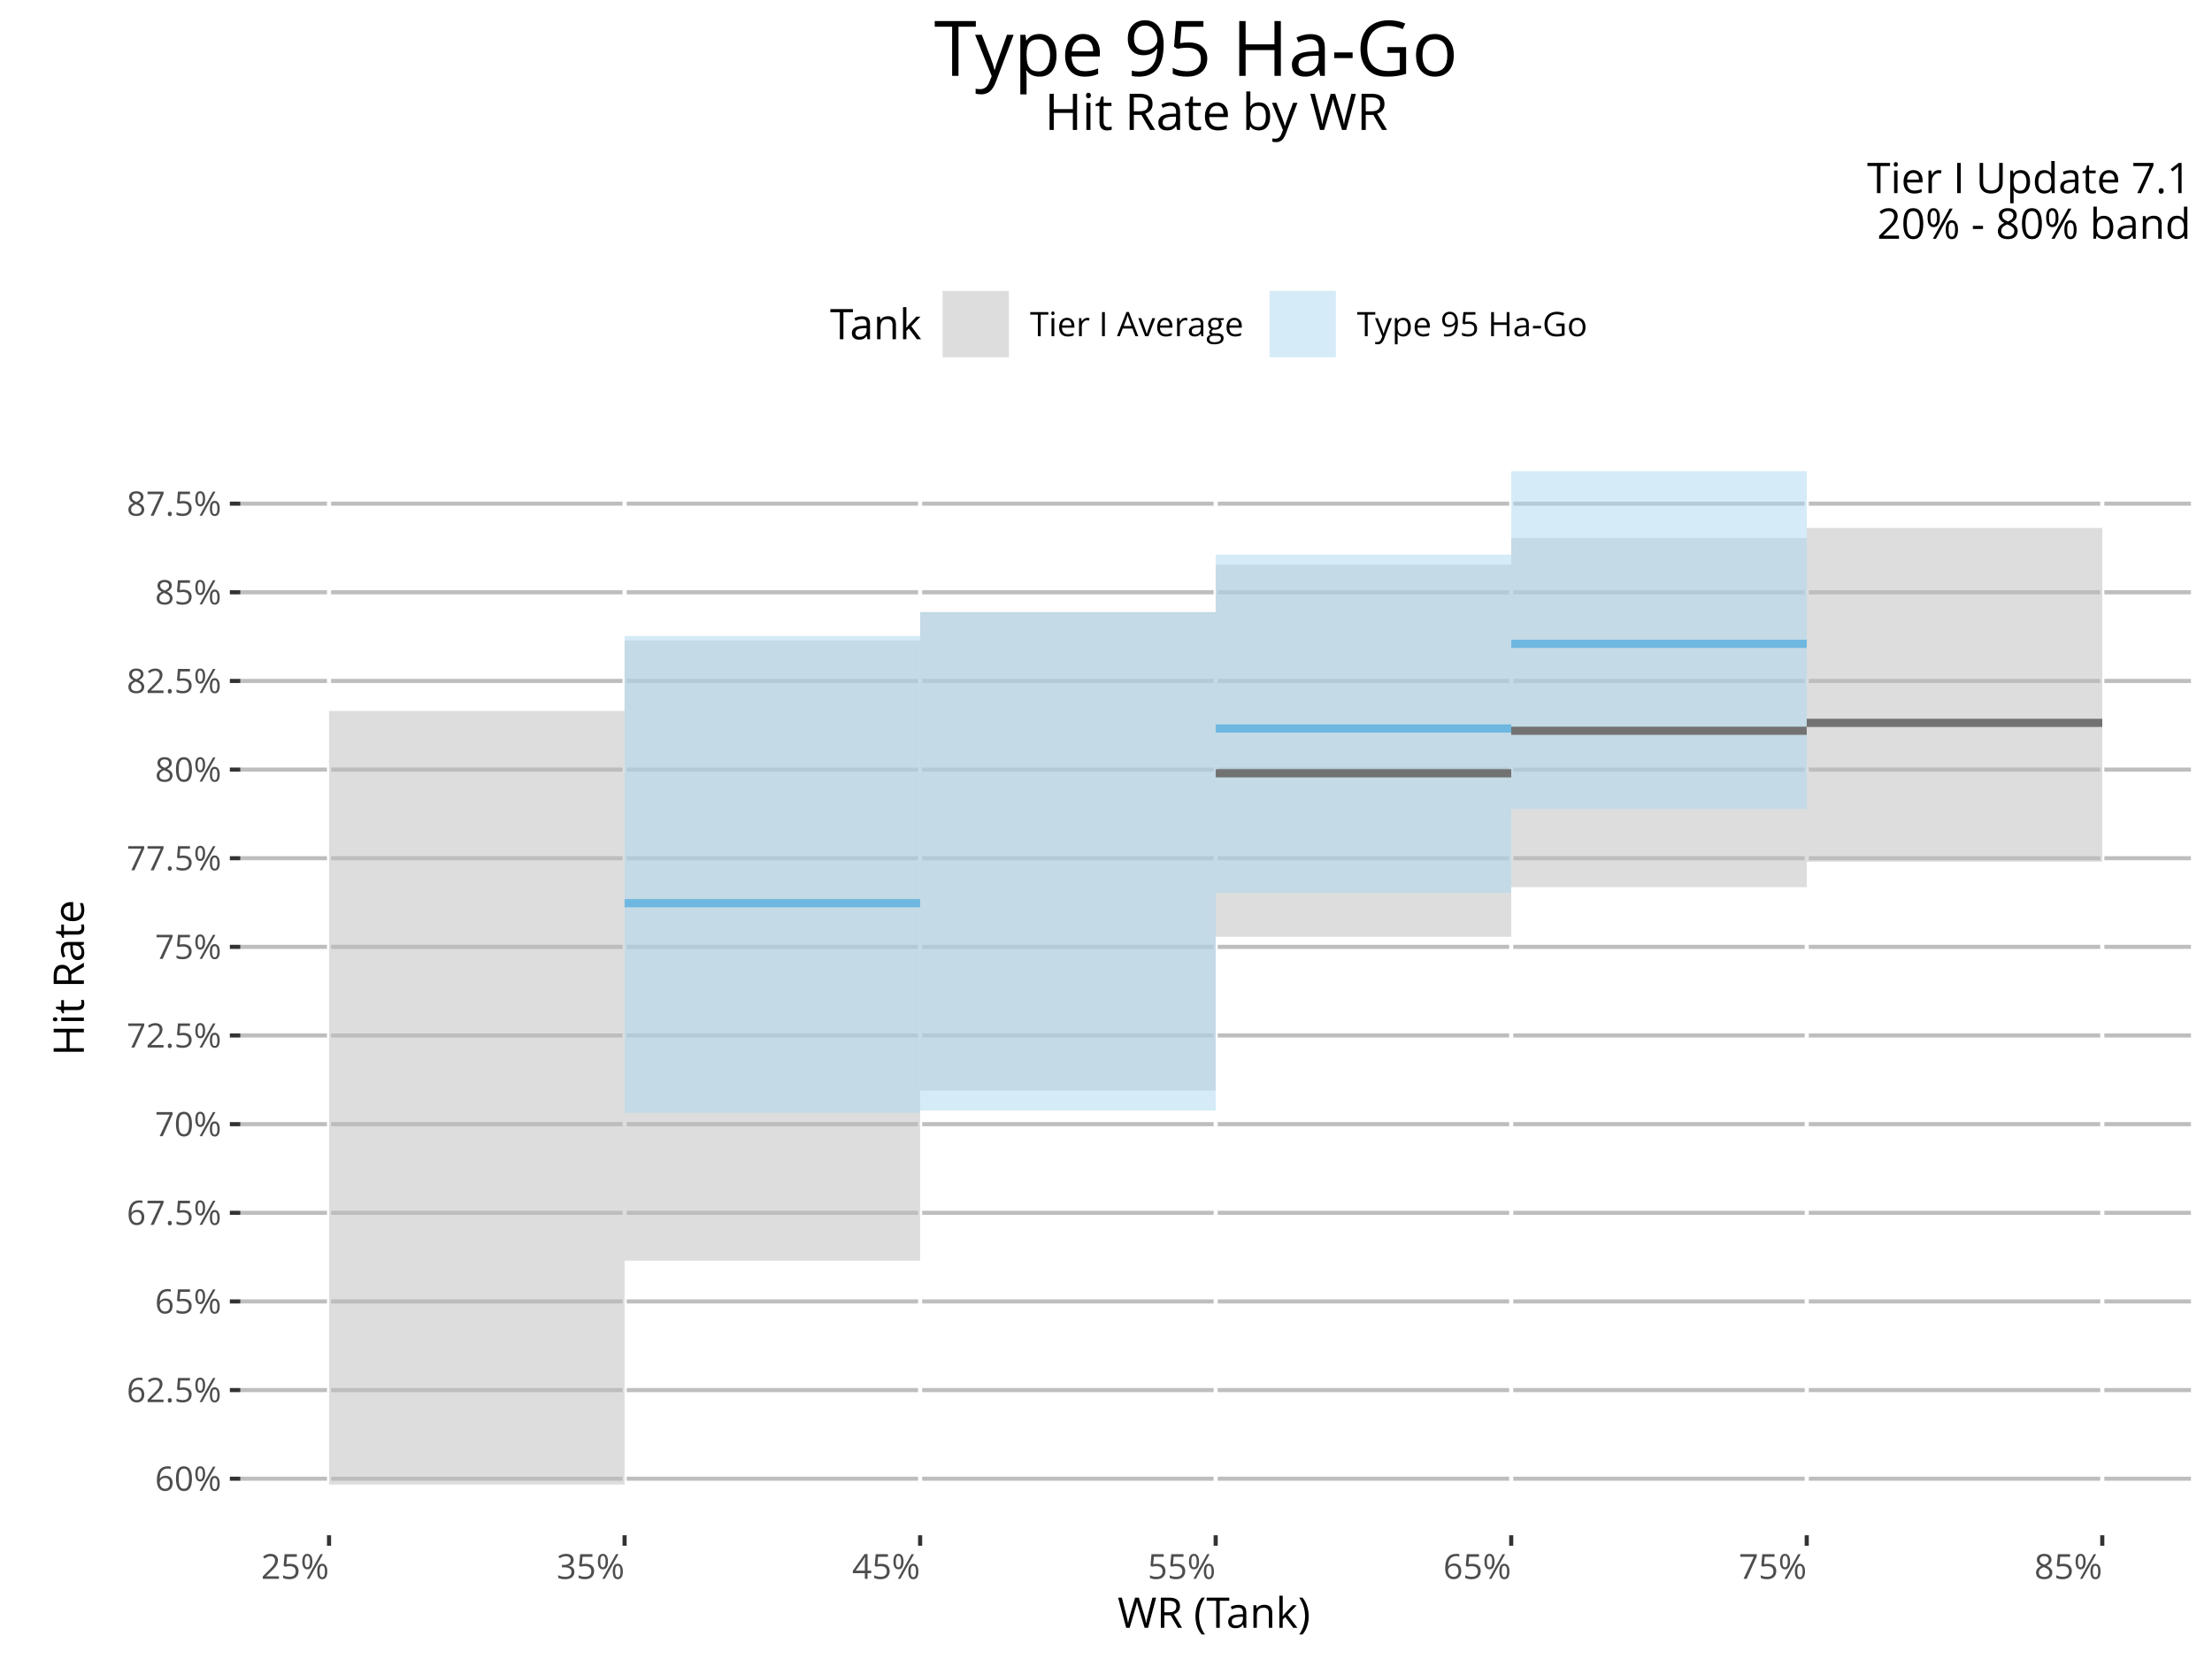
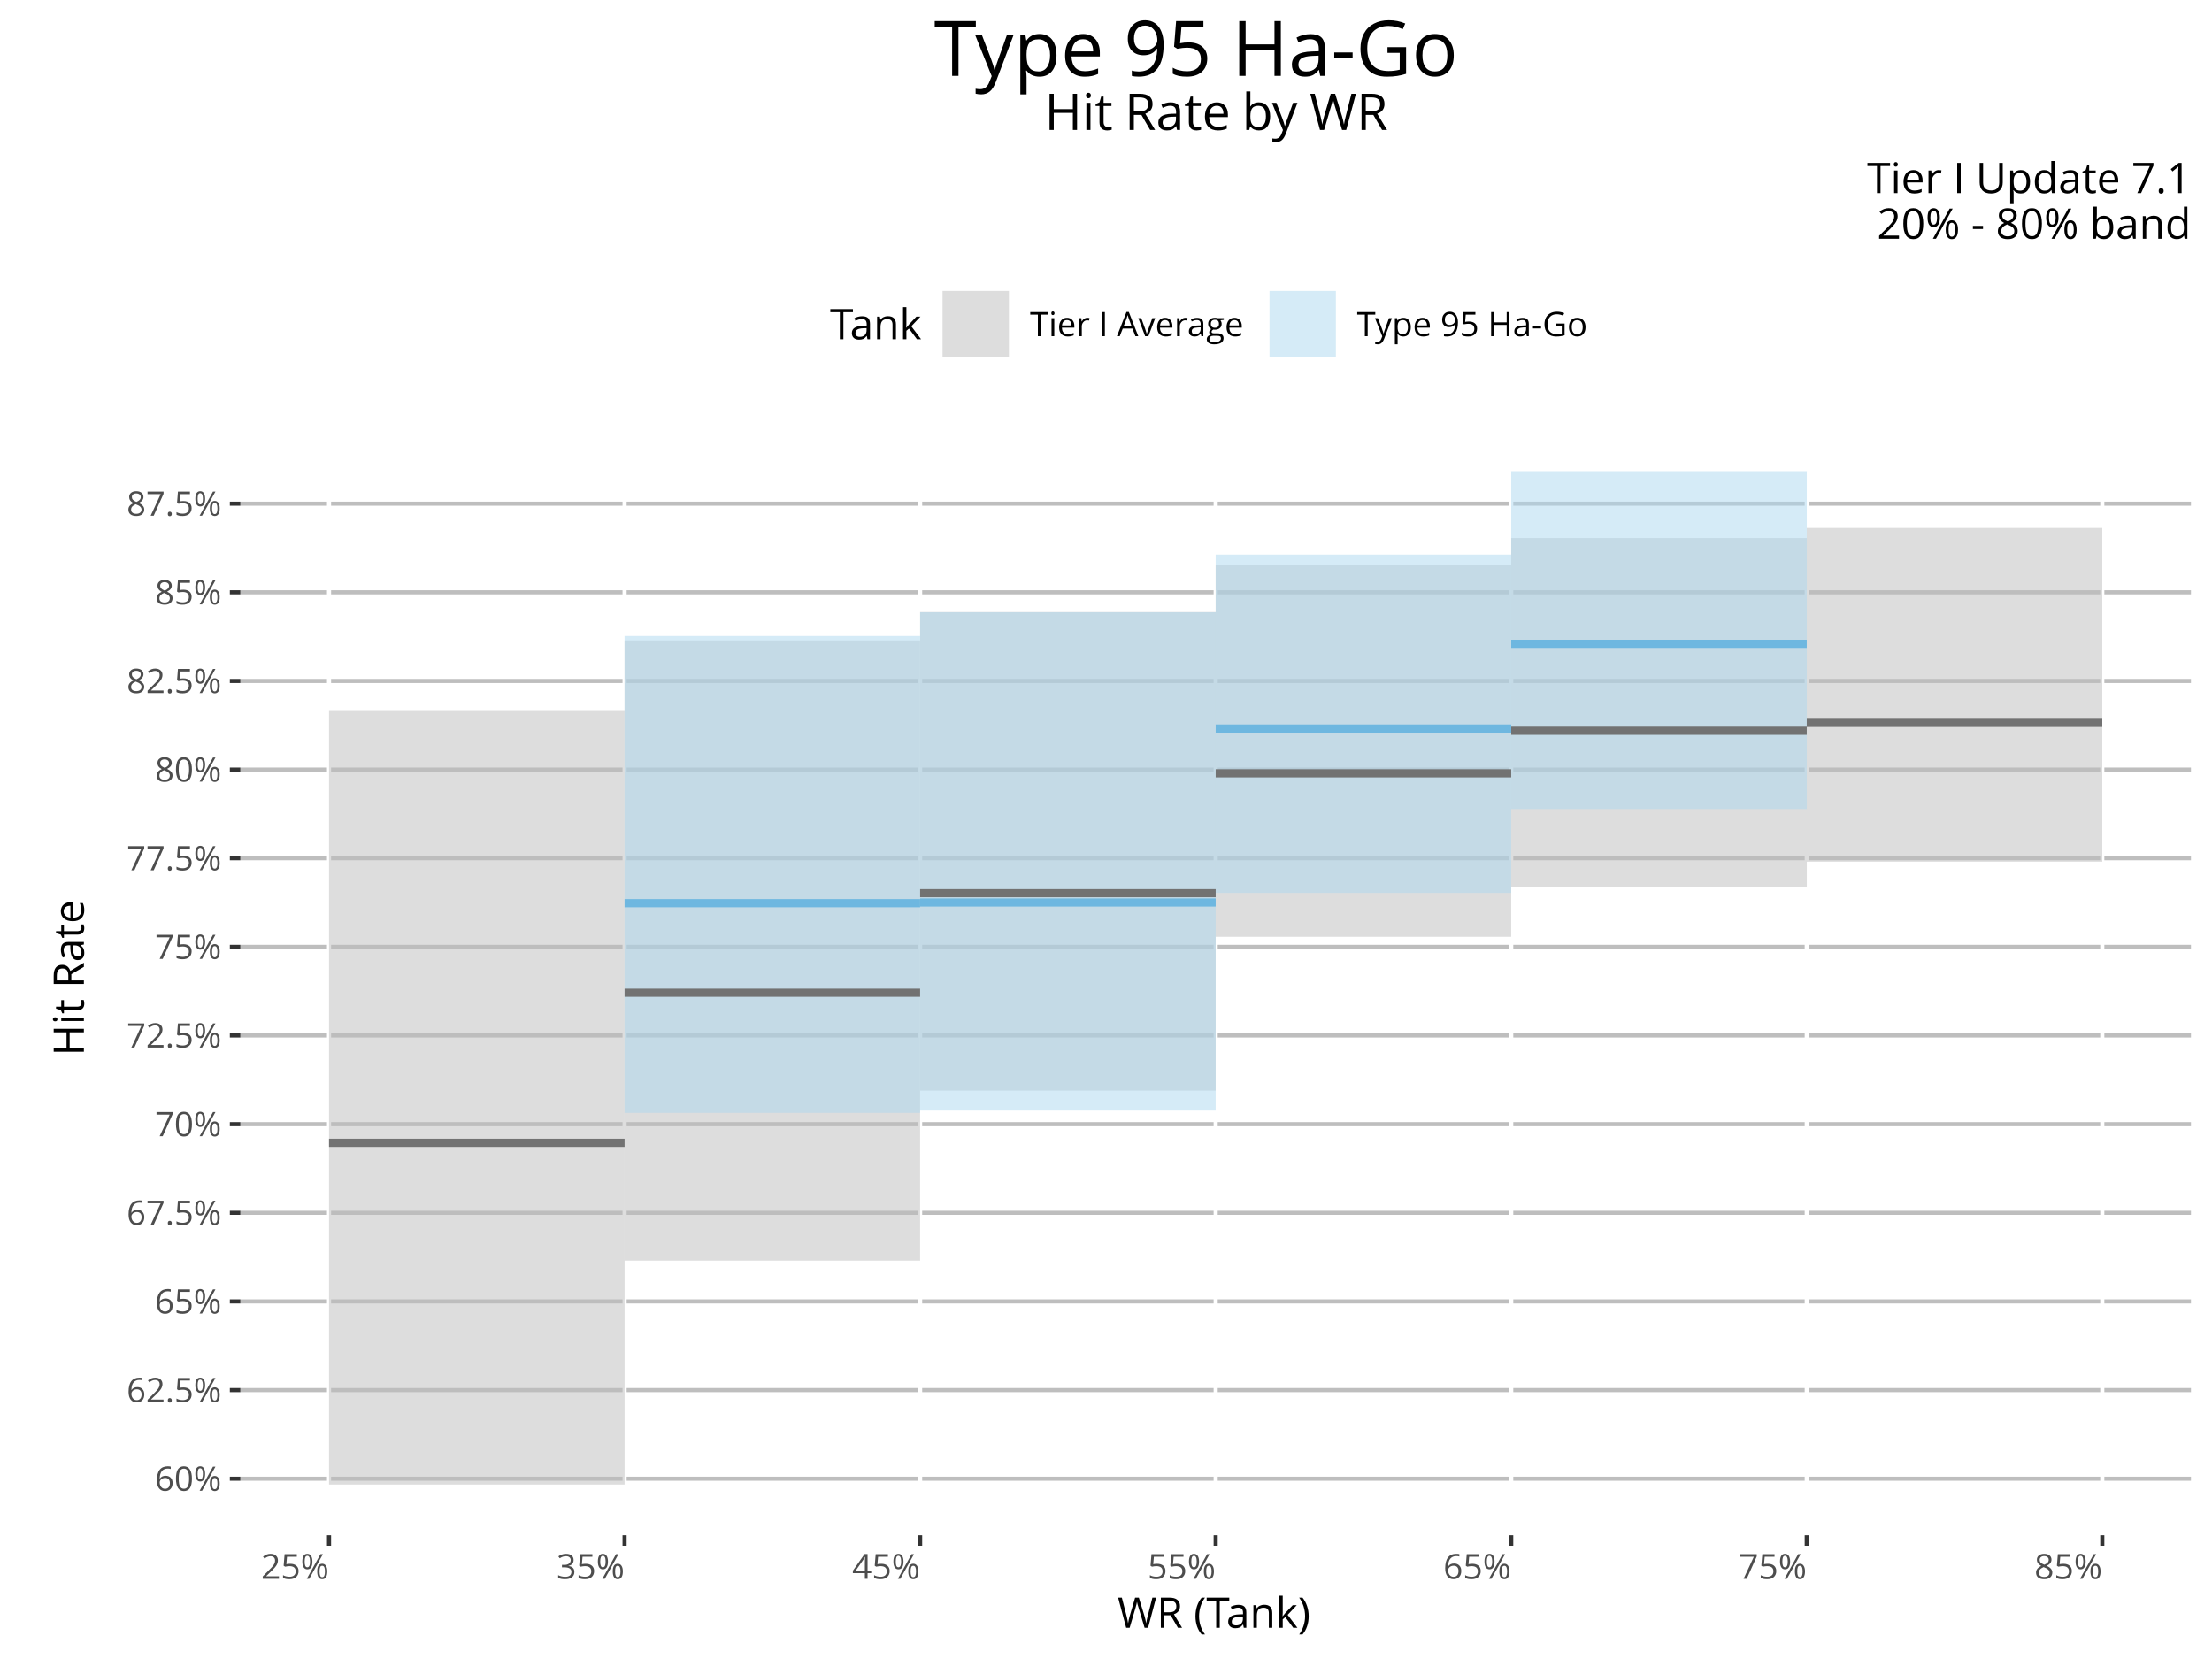
<svg xmlns="http://www.w3.org/2000/svg" viewBox="0 0 576.00 432.00">
  <defs>
    <style type="text/css">
    line, polyline, polygon, path, rect, circle {
      fill: none;
      stroke: #000000;
      stroke-linecap: round;
      stroke-linejoin: round;
      stroke-miterlimit: 10.00;
    }
  </style>
  </defs>
  <rect width="100%" height="100%" style="stroke: none; fill: #FFFFFF;" />
  <rect x="0.00" y="0.00" width="576.00" height="432.00" style="stroke-width: 1.07; stroke: #FFFFFF; fill: #FFFFFF;" />
  <defs>
    <clipPath id="cpNjIuNTl8NTcwLjUyfDM5OS43N3wxMDkuNDk=">
      <rect x="62.59" y="109.49" width="507.93" height="290.28" />
    </clipPath>
  </defs>
  <rect x="62.59" y="109.49" width="507.93" height="290.28" style="stroke-width: 1.07; stroke: none;" clip-path="url(#cpNjIuNTl8NTcwLjUyfDM5OS43N3wxMDkuNDk=)" />
  <polyline points="62.59,396.59 570.52,396.59 " style="stroke-width: 0.53; stroke: #FFFFFF; stroke-linecap: butt;" clip-path="url(#cpNjIuNTl8NTcwLjUyfDM5OS43N3wxMDkuNDk=)" />
  <polyline points="62.59,373.51 570.52,373.51 " style="stroke-width: 0.53; stroke: #FFFFFF; stroke-linecap: butt;" clip-path="url(#cpNjIuNTl8NTcwLjUyfDM5OS43N3wxMDkuNDk=)" />
  <polyline points="62.59,350.43 570.52,350.43 " style="stroke-width: 0.53; stroke: #FFFFFF; stroke-linecap: butt;" clip-path="url(#cpNjIuNTl8NTcwLjUyfDM5OS43N3wxMDkuNDk=)" />
  <polyline points="62.59,327.35 570.52,327.35 " style="stroke-width: 0.53; stroke: #FFFFFF; stroke-linecap: butt;" clip-path="url(#cpNjIuNTl8NTcwLjUyfDM5OS43N3wxMDkuNDk=)" />
  <polyline points="62.59,304.27 570.52,304.27 " style="stroke-width: 0.53; stroke: #FFFFFF; stroke-linecap: butt;" clip-path="url(#cpNjIuNTl8NTcwLjUyfDM5OS43N3wxMDkuNDk=)" />
  <polyline points="62.59,281.18 570.52,281.18 " style="stroke-width: 0.53; stroke: #FFFFFF; stroke-linecap: butt;" clip-path="url(#cpNjIuNTl8NTcwLjUyfDM5OS43N3wxMDkuNDk=)" />
  <polyline points="62.59,258.10 570.52,258.10 " style="stroke-width: 0.53; stroke: #FFFFFF; stroke-linecap: butt;" clip-path="url(#cpNjIuNTl8NTcwLjUyfDM5OS43N3wxMDkuNDk=)" />
  <polyline points="62.59,235.02 570.52,235.02 " style="stroke-width: 0.53; stroke: #FFFFFF; stroke-linecap: butt;" clip-path="url(#cpNjIuNTl8NTcwLjUyfDM5OS43N3wxMDkuNDk=)" />
  <polyline points="62.59,211.94 570.52,211.94 " style="stroke-width: 0.53; stroke: #FFFFFF; stroke-linecap: butt;" clip-path="url(#cpNjIuNTl8NTcwLjUyfDM5OS43N3wxMDkuNDk=)" />
  <polyline points="62.59,188.86 570.52,188.86 " style="stroke-width: 0.53; stroke: #FFFFFF; stroke-linecap: butt;" clip-path="url(#cpNjIuNTl8NTcwLjUyfDM5OS43N3wxMDkuNDk=)" />
  <polyline points="62.59,165.78 570.52,165.78 " style="stroke-width: 0.53; stroke: #FFFFFF; stroke-linecap: butt;" clip-path="url(#cpNjIuNTl8NTcwLjUyfDM5OS43N3wxMDkuNDk=)" />
  <polyline points="62.59,142.69 570.52,142.69 " style="stroke-width: 0.53; stroke: #FFFFFF; stroke-linecap: butt;" clip-path="url(#cpNjIuNTl8NTcwLjUyfDM5OS43N3wxMDkuNDk=)" />
  <polyline points="62.59,119.61 570.52,119.61 " style="stroke-width: 0.53; stroke: #FFFFFF; stroke-linecap: butt;" clip-path="url(#cpNjIuNTl8NTcwLjUyfDM5OS43N3wxMDkuNDk=)" />
  <polyline points="124.16,399.77 124.16,109.49 " style="stroke-width: 0.53; stroke: #FFFFFF; stroke-linecap: butt;" clip-path="url(#cpNjIuNTl8NTcwLjUyfDM5OS43N3wxMDkuNDk=)" />
  <polyline points="201.12,399.77 201.12,109.49 " style="stroke-width: 0.53; stroke: #FFFFFF; stroke-linecap: butt;" clip-path="url(#cpNjIuNTl8NTcwLjUyfDM5OS43N3wxMDkuNDk=)" />
  <polyline points="278.08,399.77 278.08,109.49 " style="stroke-width: 0.53; stroke: #FFFFFF; stroke-linecap: butt;" clip-path="url(#cpNjIuNTl8NTcwLjUyfDM5OS43N3wxMDkuNDk=)" />
  <polyline points="355.04,399.77 355.04,109.49 " style="stroke-width: 0.53; stroke: #FFFFFF; stroke-linecap: butt;" clip-path="url(#cpNjIuNTl8NTcwLjUyfDM5OS43N3wxMDkuNDk=)" />
  <polyline points="431.99,399.77 431.99,109.49 " style="stroke-width: 0.53; stroke: #FFFFFF; stroke-linecap: butt;" clip-path="url(#cpNjIuNTl8NTcwLjUyfDM5OS43N3wxMDkuNDk=)" />
  <polyline points="508.95,399.77 508.95,109.49 " style="stroke-width: 0.53; stroke: #FFFFFF; stroke-linecap: butt;" clip-path="url(#cpNjIuNTl8NTcwLjUyfDM5OS43N3wxMDkuNDk=)" />
  <polyline points="62.59,385.05 570.52,385.05 " style="stroke-width: 1.07; stroke: #BEBEBE; stroke-linecap: butt;" clip-path="url(#cpNjIuNTl8NTcwLjUyfDM5OS43N3wxMDkuNDk=)" />
  <polyline points="62.59,361.97 570.52,361.97 " style="stroke-width: 1.07; stroke: #BEBEBE; stroke-linecap: butt;" clip-path="url(#cpNjIuNTl8NTcwLjUyfDM5OS43N3wxMDkuNDk=)" />
  <polyline points="62.59,338.89 570.52,338.89 " style="stroke-width: 1.07; stroke: #BEBEBE; stroke-linecap: butt;" clip-path="url(#cpNjIuNTl8NTcwLjUyfDM5OS43N3wxMDkuNDk=)" />
  <polyline points="62.59,315.81 570.52,315.81 " style="stroke-width: 1.07; stroke: #BEBEBE; stroke-linecap: butt;" clip-path="url(#cpNjIuNTl8NTcwLjUyfDM5OS43N3wxMDkuNDk=)" />
  <polyline points="62.59,292.73 570.52,292.73 " style="stroke-width: 1.07; stroke: #BEBEBE; stroke-linecap: butt;" clip-path="url(#cpNjIuNTl8NTcwLjUyfDM5OS43N3wxMDkuNDk=)" />
  <polyline points="62.59,269.64 570.52,269.64 " style="stroke-width: 1.07; stroke: #BEBEBE; stroke-linecap: butt;" clip-path="url(#cpNjIuNTl8NTcwLjUyfDM5OS43N3wxMDkuNDk=)" />
  <polyline points="62.59,246.56 570.52,246.56 " style="stroke-width: 1.07; stroke: #BEBEBE; stroke-linecap: butt;" clip-path="url(#cpNjIuNTl8NTcwLjUyfDM5OS43N3wxMDkuNDk=)" />
  <polyline points="62.59,223.48 570.52,223.48 " style="stroke-width: 1.07; stroke: #BEBEBE; stroke-linecap: butt;" clip-path="url(#cpNjIuNTl8NTcwLjUyfDM5OS43N3wxMDkuNDk=)" />
  <polyline points="62.59,200.40 570.52,200.40 " style="stroke-width: 1.07; stroke: #BEBEBE; stroke-linecap: butt;" clip-path="url(#cpNjIuNTl8NTcwLjUyfDM5OS43N3wxMDkuNDk=)" />
  <polyline points="62.59,177.32 570.52,177.32 " style="stroke-width: 1.07; stroke: #BEBEBE; stroke-linecap: butt;" clip-path="url(#cpNjIuNTl8NTcwLjUyfDM5OS43N3wxMDkuNDk=)" />
  <polyline points="62.59,154.23 570.52,154.23 " style="stroke-width: 1.07; stroke: #BEBEBE; stroke-linecap: butt;" clip-path="url(#cpNjIuNTl8NTcwLjUyfDM5OS43N3wxMDkuNDk=)" />
  <polyline points="62.59,131.15 570.52,131.15 " style="stroke-width: 1.07; stroke: #BEBEBE; stroke-linecap: butt;" clip-path="url(#cpNjIuNTl8NTcwLjUyfDM5OS43N3wxMDkuNDk=)" />
  <polyline points="85.68,399.77 85.68,109.49 " style="stroke-width: 1.07; stroke: #FFFFFF; stroke-linecap: butt;" clip-path="url(#cpNjIuNTl8NTcwLjUyfDM5OS43N3wxMDkuNDk=)" />
  <polyline points="162.64,399.77 162.64,109.49 " style="stroke-width: 1.07; stroke: #FFFFFF; stroke-linecap: butt;" clip-path="url(#cpNjIuNTl8NTcwLjUyfDM5OS43N3wxMDkuNDk=)" />
  <polyline points="239.60,399.77 239.60,109.49 " style="stroke-width: 1.07; stroke: #FFFFFF; stroke-linecap: butt;" clip-path="url(#cpNjIuNTl8NTcwLjUyfDM5OS43N3wxMDkuNDk=)" />
  <polyline points="316.56,399.77 316.56,109.49 " style="stroke-width: 1.07; stroke: #FFFFFF; stroke-linecap: butt;" clip-path="url(#cpNjIuNTl8NTcwLjUyfDM5OS43N3wxMDkuNDk=)" />
  <polyline points="393.52,399.77 393.52,109.49 " style="stroke-width: 1.07; stroke: #FFFFFF; stroke-linecap: butt;" clip-path="url(#cpNjIuNTl8NTcwLjUyfDM5OS43N3wxMDkuNDk=)" />
  <polyline points="470.47,399.77 470.47,109.49 " style="stroke-width: 1.07; stroke: #FFFFFF; stroke-linecap: butt;" clip-path="url(#cpNjIuNTl8NTcwLjUyfDM5OS43N3wxMDkuNDk=)" />
  <polyline points="547.43,399.77 547.43,109.49 " style="stroke-width: 1.07; stroke: #FFFFFF; stroke-linecap: butt;" clip-path="url(#cpNjIuNTl8NTcwLjUyfDM5OS43N3wxMDkuNDk=)" />
  <rect x="85.68" y="185.13" width="76.96" height="201.44" style="stroke-width: 0.00; stroke: none; stroke-linecap: square; stroke-linejoin: miter; fill: #BDBDBD; fill-opacity: 0.50;" clip-path="url(#cpNjIuNTl8NTcwLjUyfDM5OS43N3wxMDkuNDk=)" />
  <rect x="162.64" y="166.76" width="76.96" height="161.51" style="stroke-width: 0.00; stroke: none; stroke-linecap: square; stroke-linejoin: miter; fill: #BDBDBD; fill-opacity: 0.50;" clip-path="url(#cpNjIuNTl8NTcwLjUyfDM5OS43N3wxMDkuNDk=)" />
  <rect x="239.60" y="159.38" width="76.96" height="124.61" style="stroke-width: 0.00; stroke: none; stroke-linecap: square; stroke-linejoin: miter; fill: #BDBDBD; fill-opacity: 0.50;" clip-path="url(#cpNjIuNTl8NTcwLjUyfDM5OS43N3wxMDkuNDk=)" />
  <rect x="316.56" y="147.05" width="76.96" height="96.89" style="stroke-width: 0.00; stroke: none; stroke-linecap: square; stroke-linejoin: miter; fill: #BDBDBD; fill-opacity: 0.50;" clip-path="url(#cpNjIuNTl8NTcwLjUyfDM5OS43N3wxMDkuNDk=)" />
  <rect x="393.52" y="140.09" width="76.96" height="90.92" style="stroke-width: 0.00; stroke: none; stroke-linecap: square; stroke-linejoin: miter; fill: #BDBDBD; fill-opacity: 0.50;" clip-path="url(#cpNjIuNTl8NTcwLjUyfDM5OS43N3wxMDkuNDk=)" />
  <rect x="470.47" y="137.47" width="76.96" height="86.91" style="stroke-width: 0.00; stroke: none; stroke-linecap: square; stroke-linejoin: miter; fill: #BDBDBD; fill-opacity: 0.50;" clip-path="url(#cpNjIuNTl8NTcwLjUyfDM5OS43N3wxMDkuNDk=)" />
  <rect x="162.64" y="165.61" width="76.96" height="124.18" style="stroke-width: 0.00; stroke: none; stroke-linecap: square; stroke-linejoin: miter; fill: #ACD8F1; fill-opacity: 0.50;" clip-path="url(#cpNjIuNTl8NTcwLjUyfDM5OS43N3wxMDkuNDk=)" />
  <rect x="239.60" y="159.43" width="76.96" height="129.76" style="stroke-width: 0.00; stroke: none; stroke-linecap: square; stroke-linejoin: miter; fill: #ACD8F1; fill-opacity: 0.50;" clip-path="url(#cpNjIuNTl8NTcwLjUyfDM5OS43N3wxMDkuNDk=)" />
  <rect x="316.56" y="144.41" width="76.96" height="88.10" style="stroke-width: 0.00; stroke: none; stroke-linecap: square; stroke-linejoin: miter; fill: #ACD8F1; fill-opacity: 0.50;" clip-path="url(#cpNjIuNTl8NTcwLjUyfDM5OS43N3wxMDkuNDk=)" />
  <rect x="393.52" y="122.69" width="76.96" height="87.97" style="stroke-width: 0.00; stroke: none; stroke-linecap: square; stroke-linejoin: miter; fill: #ACD8F1; fill-opacity: 0.50;" clip-path="url(#cpNjIuNTl8NTcwLjUyfDM5OS43N3wxMDkuNDk=)" />
+   <line x1="85.68" y1="297.58" x2="162.64" y2="297.58" style="stroke-width: 2.13; stroke: #727272; stroke-linecap: butt;" clip-path="url(#cpNjIuNTl8NTcwLjUyfDM5OS43N3wxMDkuNDk=)" />
+   <line x1="162.64" y1="258.51" x2="239.60" y2="258.51" style="stroke-width: 2.13; stroke: #727272; stroke-linecap: butt;" clip-path="url(#cpNjIuNTl8NTcwLjUyfDM5OS43N3wxMDkuNDk=)" />
+   <line x1="239.60" y1="232.58" x2="316.56" y2="232.58" style="stroke-width: 2.13; stroke: #727272; stroke-linecap: butt;" clip-path="url(#cpNjIuNTl8NTcwLjUyfDM5OS43N3wxMDkuNDk=)" />
  <line x1="316.56" y1="201.36" x2="393.52" y2="201.36" style="stroke-width: 2.13; stroke: #727272; stroke-linecap: butt;" clip-path="url(#cpNjIuNTl8NTcwLjUyfDM5OS43N3wxMDkuNDk=)" />
  <line x1="393.52" y1="190.29" x2="470.47" y2="190.29" style="stroke-width: 2.13; stroke: #727272; stroke-linecap: butt;" clip-path="url(#cpNjIuNTl8NTcwLjUyfDM5OS43N3wxMDkuNDk=)" />
  <line x1="470.47" y1="188.23" x2="547.43" y2="188.23" style="stroke-width: 2.13; stroke: #727272; stroke-linecap: butt;" clip-path="url(#cpNjIuNTl8NTcwLjUyfDM5OS43N3wxMDkuNDk=)" />
  <line x1="162.64" y1="235.18" x2="239.60" y2="235.18" style="stroke-width: 2.13; stroke: #6EB7E0; stroke-linecap: butt;" clip-path="url(#cpNjIuNTl8NTcwLjUyfDM5OS43N3wxMDkuNDk=)" />
+   <line x1="239.60" y1="235.01" x2="316.56" y2="235.01" style="stroke-width: 2.13; stroke: #6EB7E0; stroke-linecap: butt;" clip-path="url(#cpNjIuNTl8NTcwLjUyfDM5OS43N3wxMDkuNDk=)" />
  <line x1="316.56" y1="189.70" x2="393.52" y2="189.70" style="stroke-width: 2.13; stroke: #6EB7E0; stroke-linecap: butt;" clip-path="url(#cpNjIuNTl8NTcwLjUyfDM5OS43N3wxMDkuNDk=)" />
  <line x1="393.52" y1="167.65" x2="470.47" y2="167.65" style="stroke-width: 2.13; stroke: #6EB7E0; stroke-linecap: butt;" clip-path="url(#cpNjIuNTl8NTcwLjUyfDM5OS43N3wxMDkuNDk=)" />
  <defs>
    <clipPath id="cpMC4wMHw1NzYuMDB8NDMyLjAwfDAuMDA=">
      <rect x="0.00" y="0.00" width="576.00" height="432.00" />
    </clipPath>
  </defs>
  <g clip-path="url(#cpMC4wMHw1NzYuMDB8NDMyLjAwfDAuMDA=)">
    <text x="40.35" y="388.19" style="font-size: 8.80px; fill: #4D4D4D; font-family: Open Sans;" textLength="17.31px" lengthAdjust="spacingAndGlyphs">60%</text>
  </g>
  <g clip-path="url(#cpMC4wMHw1NzYuMDB8NDMyLjAwfDAuMDA=)">
    <text x="32.98" y="365.11" style="font-size: 8.80px; fill: #4D4D4D; font-family: Open Sans;" textLength="24.68px" lengthAdjust="spacingAndGlyphs">62.5%</text>
  </g>
  <g clip-path="url(#cpMC4wMHw1NzYuMDB8NDMyLjAwfDAuMDA=)">
    <text x="40.35" y="342.03" style="font-size: 8.80px; fill: #4D4D4D; font-family: Open Sans;" textLength="17.31px" lengthAdjust="spacingAndGlyphs">65%</text>
  </g>
  <g clip-path="url(#cpMC4wMHw1NzYuMDB8NDMyLjAwfDAuMDA=)">
    <text x="32.98" y="318.95" style="font-size: 8.80px; fill: #4D4D4D; font-family: Open Sans;" textLength="24.68px" lengthAdjust="spacingAndGlyphs">67.5%</text>
  </g>
  <g clip-path="url(#cpMC4wMHw1NzYuMDB8NDMyLjAwfDAuMDA=)">
    <text x="40.35" y="295.87" style="font-size: 8.80px; fill: #4D4D4D; font-family: Open Sans;" textLength="17.31px" lengthAdjust="spacingAndGlyphs">70%</text>
  </g>
  <g clip-path="url(#cpMC4wMHw1NzYuMDB8NDMyLjAwfDAuMDA=)">
    <text x="32.98" y="272.78" style="font-size: 8.80px; fill: #4D4D4D; font-family: Open Sans;" textLength="24.68px" lengthAdjust="spacingAndGlyphs">72.5%</text>
  </g>
  <g clip-path="url(#cpMC4wMHw1NzYuMDB8NDMyLjAwfDAuMDA=)">
    <text x="40.35" y="249.70" style="font-size: 8.80px; fill: #4D4D4D; font-family: Open Sans;" textLength="17.31px" lengthAdjust="spacingAndGlyphs">75%</text>
  </g>
  <g clip-path="url(#cpMC4wMHw1NzYuMDB8NDMyLjAwfDAuMDA=)">
    <text x="32.98" y="226.62" style="font-size: 8.80px; fill: #4D4D4D; font-family: Open Sans;" textLength="24.68px" lengthAdjust="spacingAndGlyphs">77.5%</text>
  </g>
  <g clip-path="url(#cpMC4wMHw1NzYuMDB8NDMyLjAwfDAuMDA=)">
    <text x="40.35" y="203.54" style="font-size: 8.80px; fill: #4D4D4D; font-family: Open Sans;" textLength="17.31px" lengthAdjust="spacingAndGlyphs">80%</text>
  </g>
  <g clip-path="url(#cpMC4wMHw1NzYuMDB8NDMyLjAwfDAuMDA=)">
    <text x="32.98" y="180.46" style="font-size: 8.80px; fill: #4D4D4D; font-family: Open Sans;" textLength="24.68px" lengthAdjust="spacingAndGlyphs">82.5%</text>
  </g>
  <g clip-path="url(#cpMC4wMHw1NzYuMDB8NDMyLjAwfDAuMDA=)">
    <text x="40.35" y="157.38" style="font-size: 8.80px; fill: #4D4D4D; font-family: Open Sans;" textLength="17.31px" lengthAdjust="spacingAndGlyphs">85%</text>
  </g>
  <g clip-path="url(#cpMC4wMHw1NzYuMDB8NDMyLjAwfDAuMDA=)">
    <text x="32.98" y="134.29" style="font-size: 8.80px; fill: #4D4D4D; font-family: Open Sans;" textLength="24.68px" lengthAdjust="spacingAndGlyphs">87.5%</text>
  </g>
  <polyline points="59.85,385.05 62.59,385.05 " style="stroke-width: 1.07; stroke: #333333; stroke-linecap: butt;" clip-path="url(#cpMC4wMHw1NzYuMDB8NDMyLjAwfDAuMDA=)" />
  <polyline points="59.85,361.97 62.59,361.97 " style="stroke-width: 1.07; stroke: #333333; stroke-linecap: butt;" clip-path="url(#cpMC4wMHw1NzYuMDB8NDMyLjAwfDAuMDA=)" />
  <polyline points="59.85,338.89 62.59,338.89 " style="stroke-width: 1.07; stroke: #333333; stroke-linecap: butt;" clip-path="url(#cpMC4wMHw1NzYuMDB8NDMyLjAwfDAuMDA=)" />
  <polyline points="59.85,315.81 62.59,315.81 " style="stroke-width: 1.07; stroke: #333333; stroke-linecap: butt;" clip-path="url(#cpMC4wMHw1NzYuMDB8NDMyLjAwfDAuMDA=)" />
  <polyline points="59.85,292.73 62.59,292.73 " style="stroke-width: 1.07; stroke: #333333; stroke-linecap: butt;" clip-path="url(#cpMC4wMHw1NzYuMDB8NDMyLjAwfDAuMDA=)" />
  <polyline points="59.85,269.64 62.59,269.64 " style="stroke-width: 1.07; stroke: #333333; stroke-linecap: butt;" clip-path="url(#cpMC4wMHw1NzYuMDB8NDMyLjAwfDAuMDA=)" />
  <polyline points="59.85,246.56 62.59,246.56 " style="stroke-width: 1.07; stroke: #333333; stroke-linecap: butt;" clip-path="url(#cpMC4wMHw1NzYuMDB8NDMyLjAwfDAuMDA=)" />
  <polyline points="59.85,223.48 62.59,223.48 " style="stroke-width: 1.07; stroke: #333333; stroke-linecap: butt;" clip-path="url(#cpMC4wMHw1NzYuMDB8NDMyLjAwfDAuMDA=)" />
  <polyline points="59.85,200.40 62.59,200.40 " style="stroke-width: 1.07; stroke: #333333; stroke-linecap: butt;" clip-path="url(#cpMC4wMHw1NzYuMDB8NDMyLjAwfDAuMDA=)" />
  <polyline points="59.85,177.32 62.59,177.32 " style="stroke-width: 1.07; stroke: #333333; stroke-linecap: butt;" clip-path="url(#cpMC4wMHw1NzYuMDB8NDMyLjAwfDAuMDA=)" />
  <polyline points="59.85,154.23 62.59,154.23 " style="stroke-width: 1.07; stroke: #333333; stroke-linecap: butt;" clip-path="url(#cpMC4wMHw1NzYuMDB8NDMyLjAwfDAuMDA=)" />
  <polyline points="59.85,131.15 62.59,131.15 " style="stroke-width: 1.07; stroke: #333333; stroke-linecap: butt;" clip-path="url(#cpMC4wMHw1NzYuMDB8NDMyLjAwfDAuMDA=)" />
  <polyline points="85.68,402.51 85.68,399.77 " style="stroke-width: 1.07; stroke: #333333; stroke-linecap: butt;" clip-path="url(#cpMC4wMHw1NzYuMDB8NDMyLjAwfDAuMDA=)" />
  <polyline points="162.64,402.51 162.64,399.77 " style="stroke-width: 1.07; stroke: #333333; stroke-linecap: butt;" clip-path="url(#cpMC4wMHw1NzYuMDB8NDMyLjAwfDAuMDA=)" />
  <polyline points="239.60,402.51 239.60,399.77 " style="stroke-width: 1.07; stroke: #333333; stroke-linecap: butt;" clip-path="url(#cpMC4wMHw1NzYuMDB8NDMyLjAwfDAuMDA=)" />
  <polyline points="316.56,402.51 316.56,399.77 " style="stroke-width: 1.07; stroke: #333333; stroke-linecap: butt;" clip-path="url(#cpMC4wMHw1NzYuMDB8NDMyLjAwfDAuMDA=)" />
  <polyline points="393.52,402.51 393.52,399.77 " style="stroke-width: 1.07; stroke: #333333; stroke-linecap: butt;" clip-path="url(#cpMC4wMHw1NzYuMDB8NDMyLjAwfDAuMDA=)" />
  <polyline points="470.47,402.51 470.47,399.77 " style="stroke-width: 1.07; stroke: #333333; stroke-linecap: butt;" clip-path="url(#cpMC4wMHw1NzYuMDB8NDMyLjAwfDAuMDA=)" />
  <polyline points="547.43,402.51 547.43,399.77 " style="stroke-width: 1.07; stroke: #333333; stroke-linecap: butt;" clip-path="url(#cpMC4wMHw1NzYuMDB8NDMyLjAwfDAuMDA=)" />
  <g clip-path="url(#cpMC4wMHw1NzYuMDB8NDMyLjAwfDAuMDA=)">
    <text x="67.98" y="411.13" style="font-size: 9.00px; fill: #4D4D4D; font-family: Open Sans;" textLength="17.70px" lengthAdjust="spacingAndGlyphs">25%</text>
  </g>
  <g clip-path="url(#cpMC4wMHw1NzYuMDB8NDMyLjAwfDAuMDA=)">
    <text x="144.94" y="411.13" style="font-size: 9.00px; fill: #4D4D4D; font-family: Open Sans;" textLength="17.70px" lengthAdjust="spacingAndGlyphs">35%</text>
  </g>
  <g clip-path="url(#cpMC4wMHw1NzYuMDB8NDMyLjAwfDAuMDA=)">
    <text x="221.90" y="411.13" style="font-size: 9.00px; fill: #4D4D4D; font-family: Open Sans;" textLength="17.70px" lengthAdjust="spacingAndGlyphs">45%</text>
  </g>
  <g clip-path="url(#cpMC4wMHw1NzYuMDB8NDMyLjAwfDAuMDA=)">
    <text x="298.86" y="411.13" style="font-size: 9.00px; fill: #4D4D4D; font-family: Open Sans;" textLength="17.70px" lengthAdjust="spacingAndGlyphs">55%</text>
  </g>
  <g clip-path="url(#cpMC4wMHw1NzYuMDB8NDMyLjAwfDAuMDA=)">
    <text x="375.81" y="411.13" style="font-size: 9.00px; fill: #4D4D4D; font-family: Open Sans;" textLength="17.70px" lengthAdjust="spacingAndGlyphs">65%</text>
  </g>
  <g clip-path="url(#cpMC4wMHw1NzYuMDB8NDMyLjAwfDAuMDA=)">
    <text x="452.77" y="411.13" style="font-size: 9.00px; fill: #4D4D4D; font-family: Open Sans;" textLength="17.70px" lengthAdjust="spacingAndGlyphs">75%</text>
  </g>
  <g clip-path="url(#cpMC4wMHw1NzYuMDB8NDMyLjAwfDAuMDA=)">
    <text x="529.73" y="411.13" style="font-size: 9.00px; fill: #4D4D4D; font-family: Open Sans;" textLength="17.70px" lengthAdjust="spacingAndGlyphs">85%</text>
  </g>
  <g clip-path="url(#cpMC4wMHw1NzYuMDB8NDMyLjAwfDAuMDA=)">
    <text x="291.02" y="423.88" style="font-size: 11.00px; font-family: Open Sans;" textLength="51.08px" lengthAdjust="spacingAndGlyphs">WR (Tank)</text>
  </g>
  <g clip-path="url(#cpMC4wMHw1NzYuMDB8NDMyLjAwfDAuMDA=)">
    <text transform="translate(21.84,274.94) rotate(-90)" style="font-size: 11.00px; font-family: Open Sans;" textLength="40.61px" lengthAdjust="spacingAndGlyphs">Hit Rate</text>
  </g>
  <rect x="210.64" y="70.29" width="211.84" height="28.24" style="stroke-width: 1.07; stroke: none; fill: #FFFFFF;" clip-path="url(#cpMC4wMHw1NzYuMDB8NDMyLjAwfDAuMDA=)" />
  <g clip-path="url(#cpMC4wMHw1NzYuMDB8NDMyLjAwfDAuMDA=)">
    <text x="216.12" y="88.34" style="font-size: 11.00px; font-family: Open Sans;" textLength="24.73px" lengthAdjust="spacingAndGlyphs">Tank</text>
  </g>
  <rect x="245.44" y="75.77" width="17.28" height="17.28" style="stroke-width: 1.07; stroke: none;" clip-path="url(#cpMC4wMHw1NzYuMDB8NDMyLjAwfDAuMDA=)" />
  <rect x="245.44" y="75.77" width="17.28" height="17.28" style="stroke-width: 0.00; stroke: none; stroke-linecap: square; stroke-linejoin: miter; fill: #BDBDBD; fill-opacity: 0.50;" clip-path="url(#cpMC4wMHw1NzYuMDB8NDMyLjAwfDAuMDA=)" />
  <rect x="330.58" y="75.77" width="17.28" height="17.28" style="stroke-width: 1.07; stroke: none;" clip-path="url(#cpMC4wMHw1NzYuMDB8NDMyLjAwfDAuMDA=)" />
  <rect x="330.58" y="75.77" width="17.28" height="17.28" style="stroke-width: 0.00; stroke: none; stroke-linecap: square; stroke-linejoin: miter; fill: #ACD8F1; fill-opacity: 0.50;" clip-path="url(#cpMC4wMHw1NzYuMDB8NDMyLjAwfDAuMDA=)" />
  <g clip-path="url(#cpMC4wMHw1NzYuMDB8NDMyLjAwfDAuMDA=)">
    <text x="268.20" y="87.55" style="font-size: 8.80px; font-family: Open Sans;" textLength="55.81px" lengthAdjust="spacingAndGlyphs">Tier I Average</text>
  </g>
  <g clip-path="url(#cpMC4wMHw1NzYuMDB8NDMyLjAwfDAuMDA=)">
    <text x="353.34" y="87.55" style="font-size: 8.80px; font-family: Open Sans;" textLength="60.21px" lengthAdjust="spacingAndGlyphs">Type 95 Ha-Go</text>
  </g>
  <g clip-path="url(#cpMC4wMHw1NzYuMDB8NDMyLjAwfDAuMDA=)">
    <text x="486.18" y="50.29" style="font-size: 11.00px; font-family: Open Sans;" textLength="84.34px" lengthAdjust="spacingAndGlyphs">Tier I Update 7.1</text>
  </g>
  <g clip-path="url(#cpMC4wMHw1NzYuMDB8NDMyLjAwfDAuMDA=)">
    <text x="488.79" y="62.17" style="font-size: 11.00px; font-family: Open Sans;" textLength="81.73px" lengthAdjust="spacingAndGlyphs">20% - 80% band</text>
  </g>
  <g clip-path="url(#cpMC4wMHw1NzYuMDB8NDMyLjAwfDAuMDA=)">
    <text x="243.23" y="19.76" style="font-size: 20.00px; font-family: Open Sans;" textLength="44.62px" lengthAdjust="spacingAndGlyphs">Type</text>
  </g>
  <g clip-path="url(#cpMC4wMHw1NzYuMDB8NDMyLjAwfDAuMDA=)">
    <text x="292.65" y="19.76" style="font-size: 20.00px; font-family: Open Sans;" textLength="22.87px" lengthAdjust="spacingAndGlyphs">95</text>
  </g>
  <g clip-path="url(#cpMC4wMHw1NzYuMDB8NDMyLjAwfDAuMDA=)">
    <text x="320.73" y="19.76" style="font-size: 20.00px; font-family: Open Sans;" textLength="58.96px" lengthAdjust="spacingAndGlyphs">Ha-Go</text>
  </g>
  <g clip-path="url(#cpMC4wMHw1NzYuMDB8NDMyLjAwfDAuMDA=)">
    <text x="272.01" y="33.84" style="font-size: 13.20px; font-family: Open Sans;" textLength="17.74px" lengthAdjust="spacingAndGlyphs">Hit</text>
  </g>
  <g clip-path="url(#cpMC4wMHw1NzYuMDB8NDMyLjAwfDAuMDA=)">
    <text x="292.86" y="33.84" style="font-size: 13.20px; font-family: Open Sans;" textLength="27.57px" lengthAdjust="spacingAndGlyphs">Rate</text>
  </g>
  <g clip-path="url(#cpMC4wMHw1NzYuMDB8NDMyLjAwfDAuMDA=)">
    <text x="323.39" y="33.84" style="font-size: 13.20px; font-family: Open Sans;" textLength="14.74px" lengthAdjust="spacingAndGlyphs">by</text>
  </g>
  <g clip-path="url(#cpMC4wMHw1NzYuMDB8NDMyLjAwfDAuMDA=)">
    <text x="341.03" y="33.84" style="font-size: 13.20px; font-family: Open Sans;" textLength="20.38px" lengthAdjust="spacingAndGlyphs">WR</text>
  </g>
</svg>
